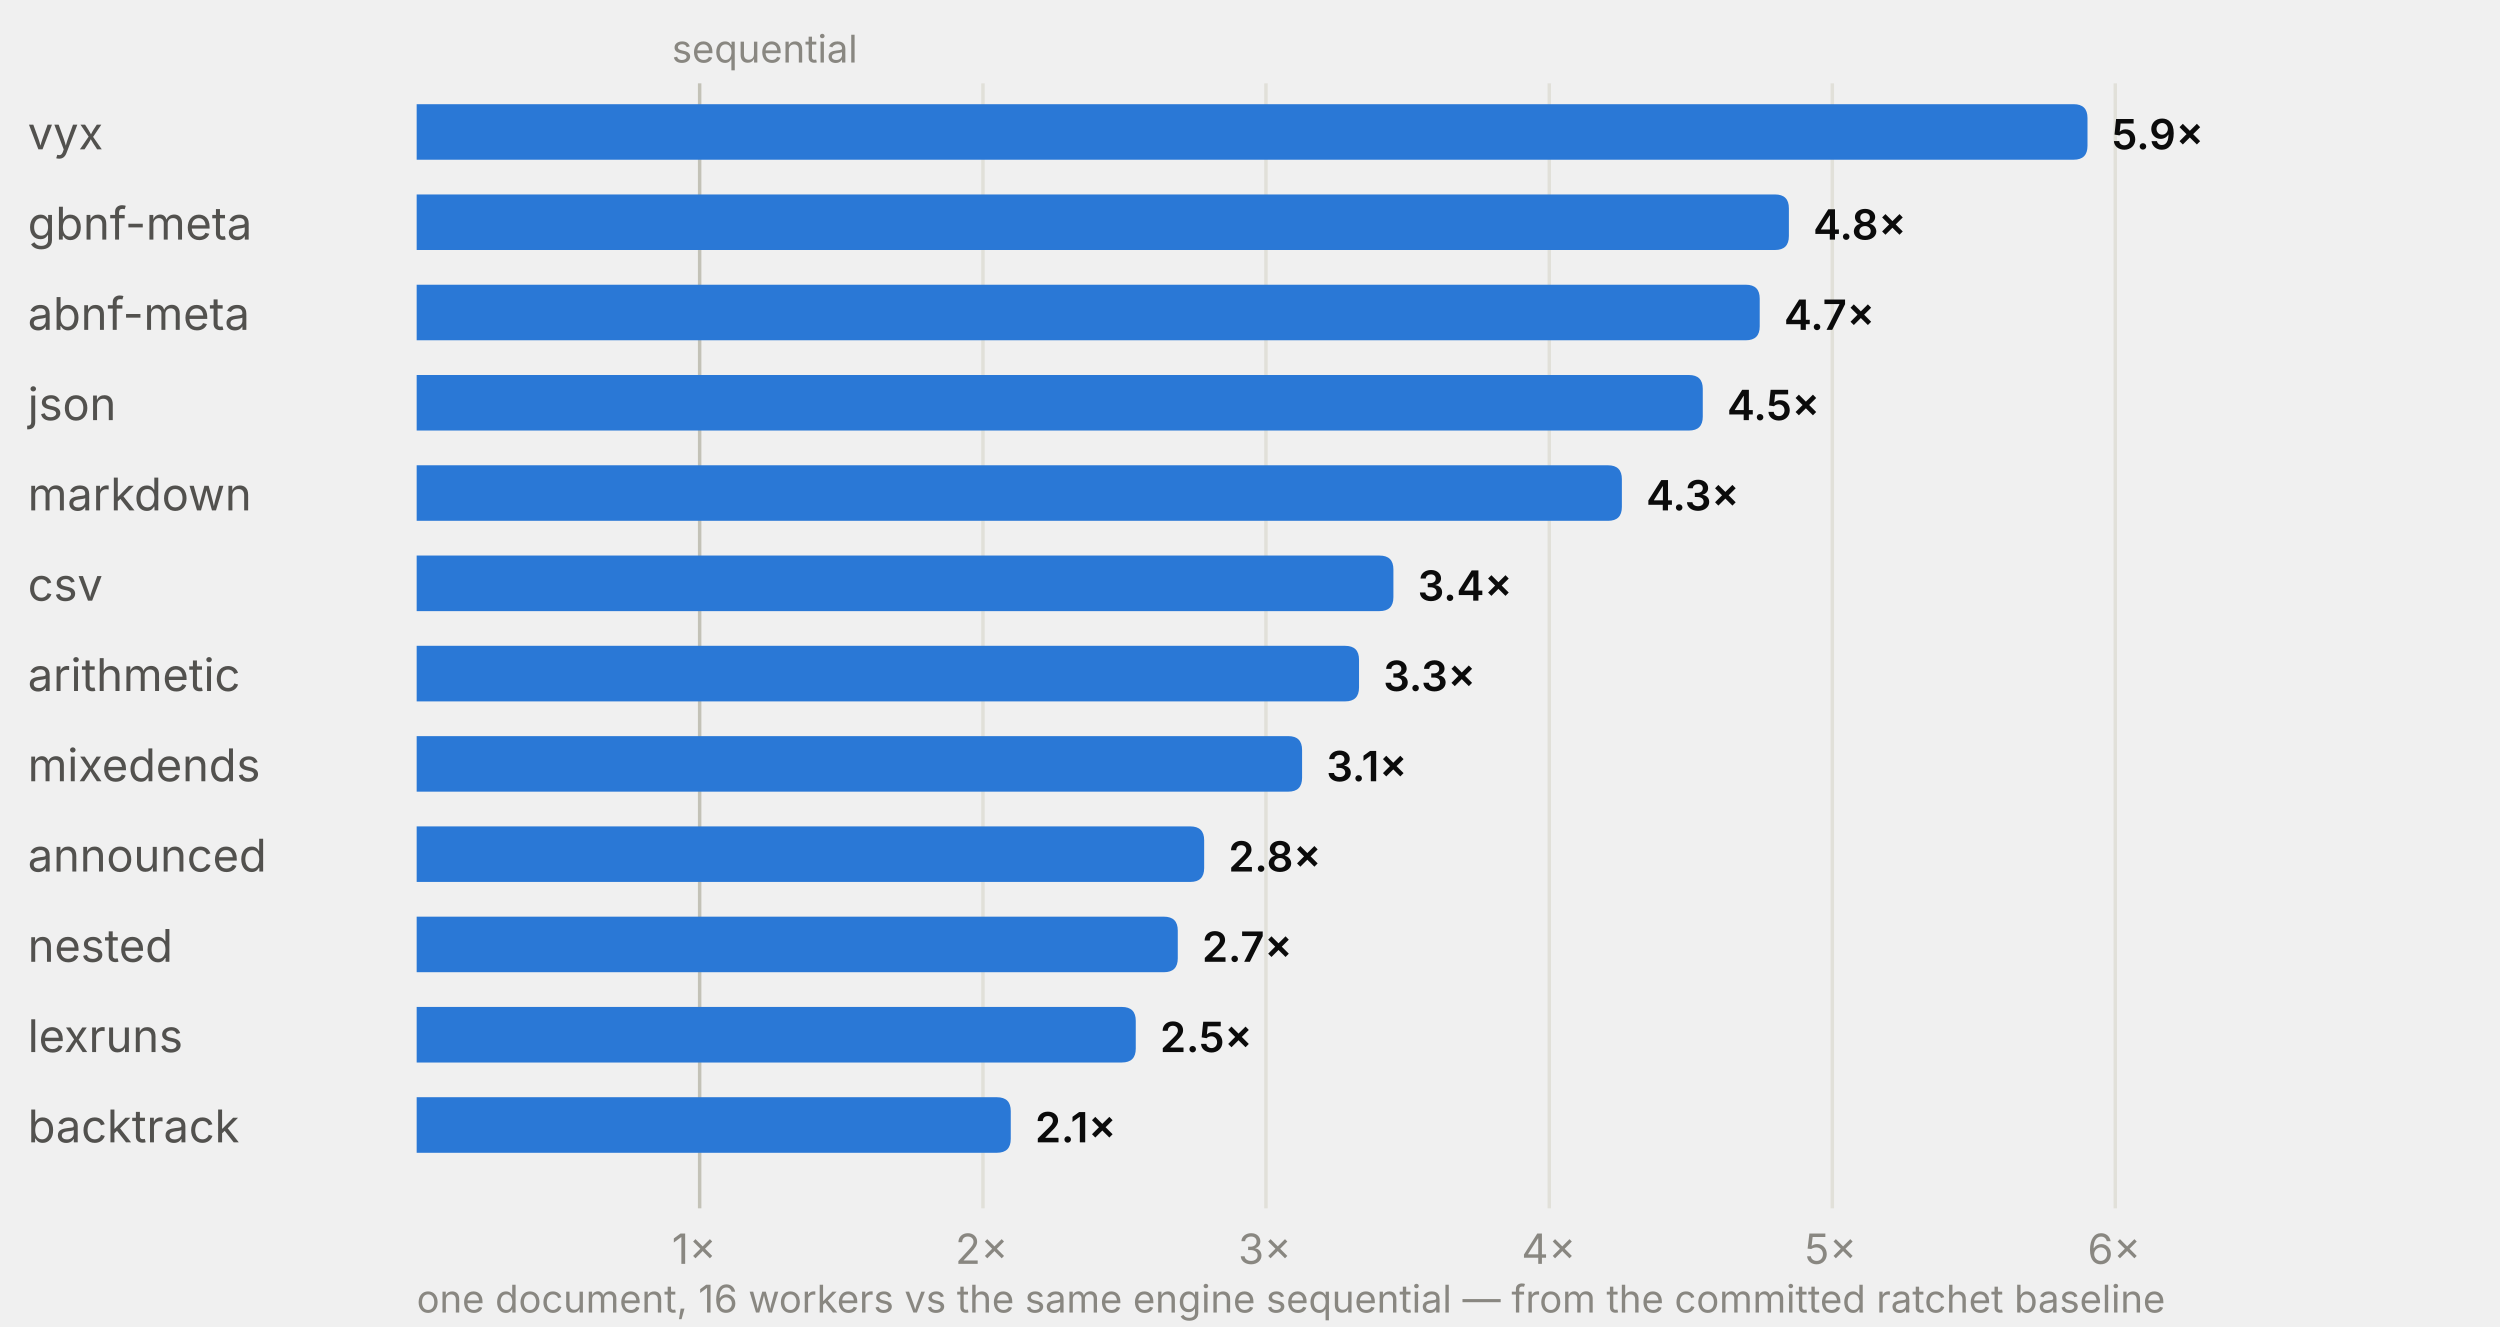
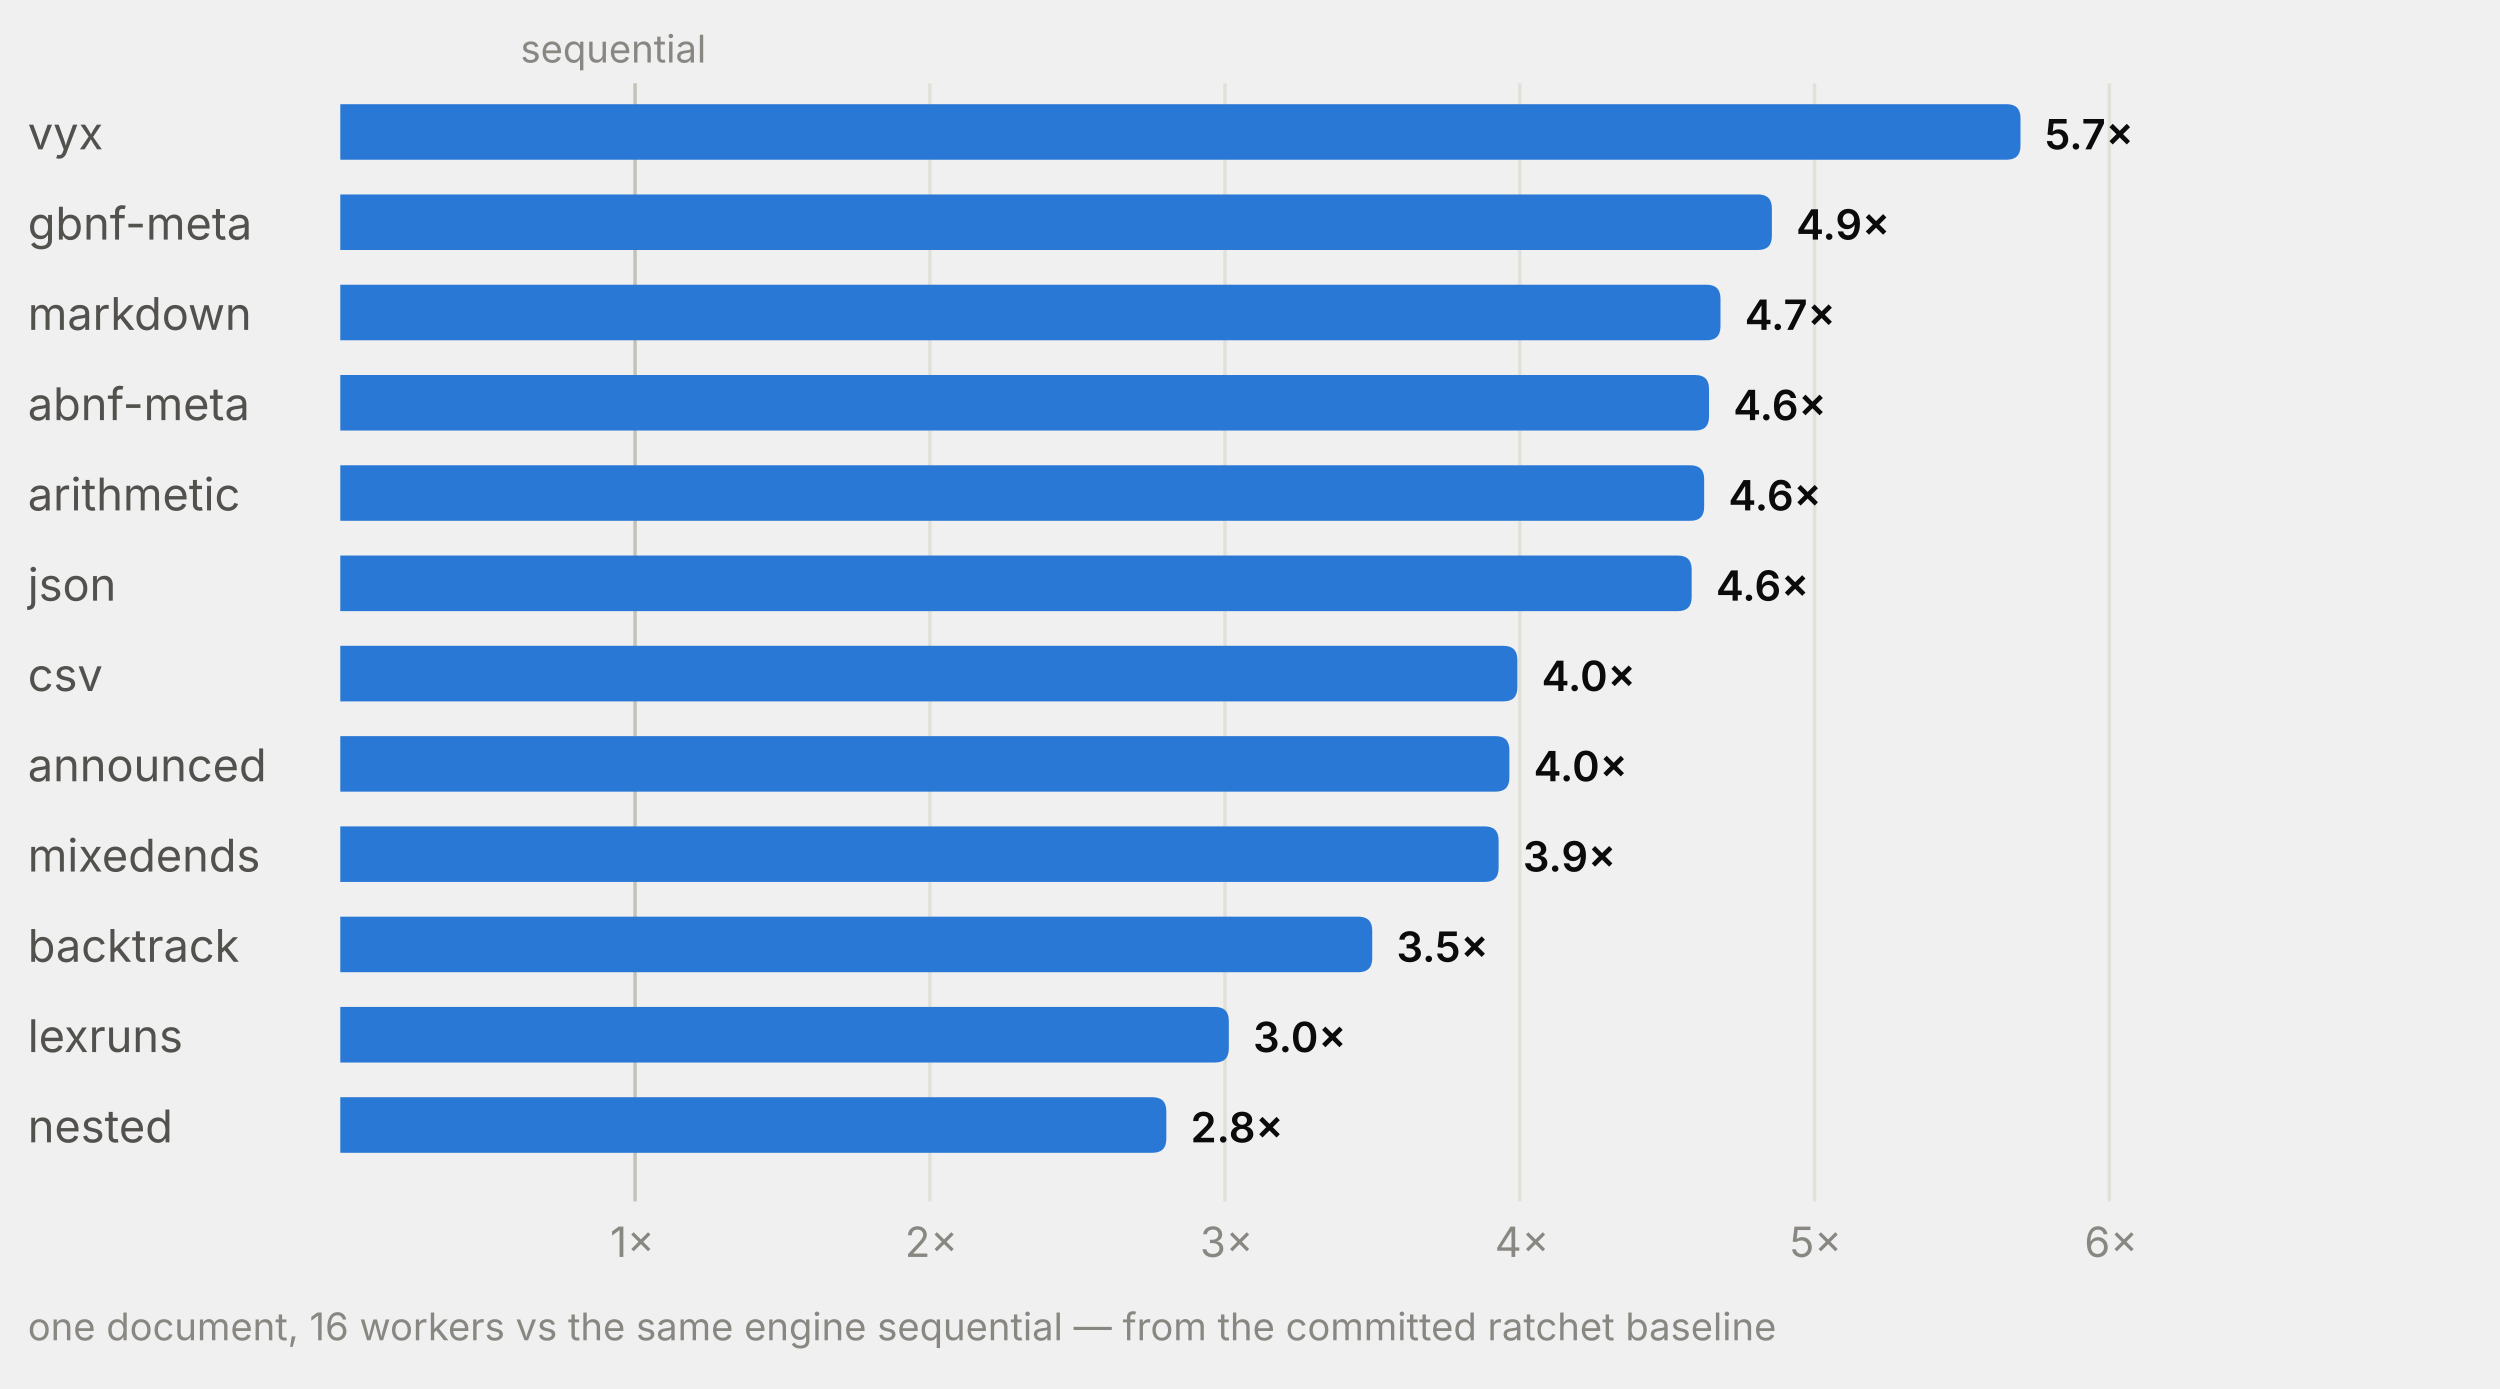
- <svg xmlns="http://www.w3.org/2000/svg" viewBox="0 0 720 382" width="720" height="382" role="img" aria-label="Wall-clock speedup at 16 workers, per grammar">
+ <svg xmlns="http://www.w3.org/2000/svg" viewBox="0 0 720 400" width="720" height="400" role="img" aria-label="Wall-clock speedup at 16 workers, per grammar">
  <style>
text{font-family:system-ui,-apple-system,'Segoe UI',sans-serif;fill:#52514e}
.p{fill:#0b0b0b}.m{fill:#898781}.b{font-weight:600}
.gl{stroke:#e1e0d9}.ax{stroke:#c3c2b7}
circle{stroke:#fcfcfb;stroke-width:2}
.c0{fill:#2a78d6}.c1{fill:#eb6834}.c2{fill:#1baf7a}.c3{fill:#eda100}
.c4{fill:#e87ba4}.c5{fill:#008300}.c6{fill:#4a3aa7}.c7{fill:#e34948}
+ .c8{fill:#0f8f9e}.c9{fill:#8a5a2b}.c10{fill:#a03fa0}.c11{fill:#5a6675}
@media(prefers-color-scheme:dark){
text{fill:#c3c2b7}
.p{fill:#ffffff}
.gl{stroke:#2c2c2a}.ax{stroke:#383835}
circle{stroke:#1a1a19}
.c0{fill:#3987e5}.c1{fill:#d95926}.c2{fill:#199e70}.c3{fill:#c98500}
- .c4{fill:#d55181}.c6{fill:#9085e9}.c7{fill:#e66767}
+ .c4{fill:#d55181}.c5{fill:#2e9e2e}.c6{fill:#9085e9}.c7{fill:#e66767}
+ .c8{fill:#21a7b8}.c9{fill:#b78655}.c10{fill:#c46fc4}.c11{fill:#96a3b3}
}
</style>
-   <line x1="201.5" y1="24.0" x2="201.5" y2="348.0" class="ax" stroke-width="1" />
-   <text x="193.5" y="364.0" font-size="12" class="m">1×</text>
-   <line x1="283.1" y1="24.0" x2="283.1" y2="348.0" class="gl" stroke-width="1" />
-   <text x="275.1" y="364.0" font-size="12" class="m">2×</text>
-   <line x1="364.6" y1="24.0" x2="364.6" y2="348.0" class="gl" stroke-width="1" />
-   <text x="356.6" y="364.0" font-size="12" class="m">3×</text>
-   <line x1="446.2" y1="24.0" x2="446.2" y2="348.0" class="gl" stroke-width="1" />
-   <text x="438.2" y="364.0" font-size="12" class="m">4×</text>
-   <line x1="527.7" y1="24.0" x2="527.7" y2="348.0" class="gl" stroke-width="1" />
-   <text x="519.7" y="364.0" font-size="12" class="m">5×</text>
-   <line x1="609.2" y1="24.0" x2="609.2" y2="348.0" class="gl" stroke-width="1" />
-   <text x="601.2" y="364.0" font-size="12" class="m">6×</text>
-   <text x="193.5" y="18.0" font-size="11" class="m">sequential</text>
+   <line x1="182.9" y1="24.0" x2="182.9" y2="346.0" class="ax" stroke-width="1" />
+   <text x="175.7" y="362.0" font-size="12" class="m">1×</text>
+   <line x1="267.8" y1="24.0" x2="267.8" y2="346.0" class="gl" stroke-width="1" />
+   <text x="260.6" y="362.0" font-size="12" class="m">2×</text>
+   <line x1="352.8" y1="24.0" x2="352.8" y2="346.0" class="gl" stroke-width="1" />
+   <text x="345.6" y="362.0" font-size="12" class="m">3×</text>
+   <line x1="437.7" y1="24.0" x2="437.7" y2="346.0" class="gl" stroke-width="1" />
+   <text x="430.5" y="362.0" font-size="12" class="m">4×</text>
+   <line x1="522.6" y1="24.0" x2="522.6" y2="346.0" class="gl" stroke-width="1" />
+   <text x="515.4" y="362.0" font-size="12" class="m">5×</text>
+   <line x1="607.5" y1="24.0" x2="607.5" y2="346.0" class="gl" stroke-width="1" />
+   <text x="600.3" y="362.0" font-size="12" class="m">6×</text>
+   <text x="149.9" y="18.0" font-size="11" class="m">sequential</text>
  <text x="8.0" y="43.0" font-size="13">vyx</text>
-   <path d="M 120.0 30.0 H 597.2 Q 601.2 30.0 601.2 34.0 V 42.0 Q 601.2 46.0 597.2 46.0 H 120.0 Z" class="c0" />
-   <text x="608.2" y="43.0" font-size="12" class="p b">5.9×</text>
+   <path d="M 98.0 30.0 H 577.9 Q 581.9 30.0 581.9 34.0 V 42.0 Q 581.9 46.0 577.9 46.0 H 98.0 Z" class="c0" />
+   <text x="588.9" y="43.0" font-size="12" class="p b">5.7×</text>
  <text x="8.0" y="69.0" font-size="13">gbnf-meta</text>
-   <path d="M 120.0 56.0 H 511.2 Q 515.2 56.0 515.2 60.0 V 68.0 Q 515.2 72.0 511.2 72.0 H 120.0 Z" class="c0" />
-   <text x="522.2" y="69.0" font-size="12" class="p b">4.8×</text>
-   <text x="8.0" y="95.0" font-size="13">abnf-meta</text>
-   <path d="M 120.0 82.0 H 502.8 Q 506.8 82.0 506.8 86.0 V 94.0 Q 506.8 98.0 502.8 98.0 H 120.0 Z" class="c0" />
-   <text x="513.8" y="95.0" font-size="12" class="p b">4.7×</text>
-   <text x="8.0" y="121.0" font-size="13">json</text>
-   <path d="M 120.0 108.0 H 486.4 Q 490.4 108.0 490.4 112.0 V 120.0 Q 490.4 124.0 486.4 124.0 H 120.0 Z" class="c0" />
-   <text x="497.4" y="121.0" font-size="12" class="p b">4.5×</text>
-   <text x="8.0" y="147.0" font-size="13">markdown</text>
-   <path d="M 120.0 134.0 H 463.1 Q 467.1 134.0 467.1 138.0 V 146.0 Q 467.1 150.0 463.1 150.0 H 120.0 Z" class="c0" />
-   <text x="474.1" y="147.0" font-size="12" class="p b">4.3×</text>
-   <text x="8.0" y="173.0" font-size="13">csv</text>
-   <path d="M 120.0 160.0 H 397.3 Q 401.3 160.0 401.3 164.0 V 172.0 Q 401.3 176.0 397.3 176.0 H 120.0 Z" class="c0" />
-   <text x="408.3" y="173.0" font-size="12" class="p b">3.4×</text>
-   <text x="8.0" y="199.0" font-size="13">arithmetic</text>
-   <path d="M 120.0 186.0 H 387.4 Q 391.4 186.0 391.4 190.0 V 198.0 Q 391.4 202.0 387.4 202.0 H 120.0 Z" class="c0" />
-   <text x="398.4" y="199.0" font-size="12" class="p b">3.3×</text>
-   <text x="8.0" y="225.0" font-size="13">mixedends</text>
-   <path d="M 120.0 212.0 H 371.0 Q 375.0 212.0 375.0 216.0 V 224.0 Q 375.0 228.0 371.0 228.0 H 120.0 Z" class="c0" />
-   <text x="382.0" y="225.0" font-size="12" class="p b">3.1×</text>
-   <text x="8.0" y="251.0" font-size="13">announced</text>
-   <path d="M 120.0 238.0 H 342.8 Q 346.8 238.0 346.8 242.0 V 250.0 Q 346.8 254.0 342.8 254.0 H 120.0 Z" class="c0" />
-   <text x="353.8" y="251.0" font-size="12" class="p b">2.8×</text>
-   <text x="8.0" y="277.0" font-size="13">nested</text>
-   <path d="M 120.0 264.0 H 335.2 Q 339.2 264.0 339.2 268.0 V 276.0 Q 339.2 280.0 335.2 280.0 H 120.0 Z" class="c0" />
-   <text x="346.2" y="277.0" font-size="12" class="p b">2.7×</text>
+   <path d="M 98.0 56.0 H 506.3 Q 510.3 56.0 510.3 60.0 V 68.0 Q 510.3 72.0 506.3 72.0 H 98.0 Z" class="c0" />
+   <text x="517.3" y="69.0" font-size="12" class="p b">4.9×</text>
+   <text x="8.0" y="95.0" font-size="13">markdown</text>
+   <path d="M 98.0 82.0 H 491.5 Q 495.5 82.0 495.5 86.0 V 94.0 Q 495.5 98.0 491.5 98.0 H 98.0 Z" class="c0" />
+   <text x="502.5" y="95.0" font-size="12" class="p b">4.7×</text>
+   <text x="8.0" y="121.0" font-size="13">abnf-meta</text>
+   <path d="M 98.0 108.0 H 488.2 Q 492.2 108.0 492.2 112.0 V 120.0 Q 492.2 124.0 488.2 124.0 H 98.0 Z" class="c0" />
+   <text x="499.2" y="121.0" font-size="12" class="p b">4.6×</text>
+   <text x="8.0" y="147.0" font-size="13">arithmetic</text>
+   <path d="M 98.0 134.0 H 486.8 Q 490.8 134.0 490.8 138.0 V 146.0 Q 490.8 150.0 486.8 150.0 H 98.0 Z" class="c0" />
+   <text x="497.8" y="147.0" font-size="12" class="p b">4.6×</text>
+   <text x="8.0" y="173.0" font-size="13">json</text>
+   <path d="M 98.0 160.0 H 483.2 Q 487.2 160.0 487.2 164.0 V 172.0 Q 487.2 176.0 483.2 176.0 H 98.0 Z" class="c0" />
+   <text x="494.2" y="173.0" font-size="12" class="p b">4.6×</text>
+   <text x="8.0" y="199.0" font-size="13">csv</text>
+   <path d="M 98.0 186.0 H 433.0 Q 437.0 186.0 437.0 190.0 V 198.0 Q 437.0 202.0 433.0 202.0 H 98.0 Z" class="c0" />
+   <text x="444.0" y="199.0" font-size="12" class="p b">4.0×</text>
+   <text x="8.0" y="225.0" font-size="13">announced</text>
+   <path d="M 98.0 212.0 H 430.7 Q 434.7 212.0 434.7 216.0 V 224.0 Q 434.7 228.0 430.7 228.0 H 98.0 Z" class="c0" />
+   <text x="441.7" y="225.0" font-size="12" class="p b">4.0×</text>
+   <text x="8.0" y="251.0" font-size="13">mixedends</text>
+   <path d="M 98.0 238.0 H 427.6 Q 431.6 238.0 431.6 242.0 V 250.0 Q 431.6 254.0 427.6 254.0 H 98.0 Z" class="c0" />
+   <text x="438.6" y="251.0" font-size="12" class="p b">3.9×</text>
+   <text x="8.0" y="277.0" font-size="13">backtrack</text>
+   <path d="M 98.0 264.0 H 391.2 Q 395.2 264.0 395.2 268.0 V 276.0 Q 395.2 280.0 391.2 280.0 H 98.0 Z" class="c0" />
+   <text x="402.2" y="277.0" font-size="12" class="p b">3.5×</text>
  <text x="8.0" y="303.0" font-size="13">lexruns</text>
-   <path d="M 120.0 290.0 H 323.1 Q 327.1 290.0 327.1 294.0 V 302.0 Q 327.1 306.0 323.1 306.0 H 120.0 Z" class="c0" />
-   <text x="334.1" y="303.0" font-size="12" class="p b">2.5×</text>
-   <text x="8.0" y="329.0" font-size="13">backtrack</text>
-   <path d="M 120.0 316.0 H 287.1 Q 291.1 316.0 291.1 320.0 V 328.0 Q 291.1 332.0 287.1 332.0 H 120.0 Z" class="c0" />
-   <text x="298.1" y="329.0" font-size="12" class="p b">2.1×</text>
-   <text x="120.0" y="378.0" font-size="11" class="m">one document, 16 workers vs the same engine sequential — from the committed ratchet baseline</text>
+   <path d="M 98.0 290.0 H 349.9 Q 353.9 290.0 353.9 294.0 V 302.0 Q 353.9 306.0 349.9 306.0 H 98.0 Z" class="c0" />
+   <text x="360.9" y="303.0" font-size="12" class="p b">3.0×</text>
+   <text x="8.0" y="329.0" font-size="13">nested</text>
+   <path d="M 98.0 316.0 H 331.9 Q 335.9 316.0 335.9 320.0 V 328.0 Q 335.9 332.0 331.9 332.0 H 98.0 Z" class="c0" />
+   <text x="342.9" y="329.0" font-size="12" class="p b">2.8×</text>
+   <text x="8.0" y="386.0" font-size="11" class="m">one document, 16 workers vs the same engine sequential — from the committed ratchet baseline</text>
</svg>
